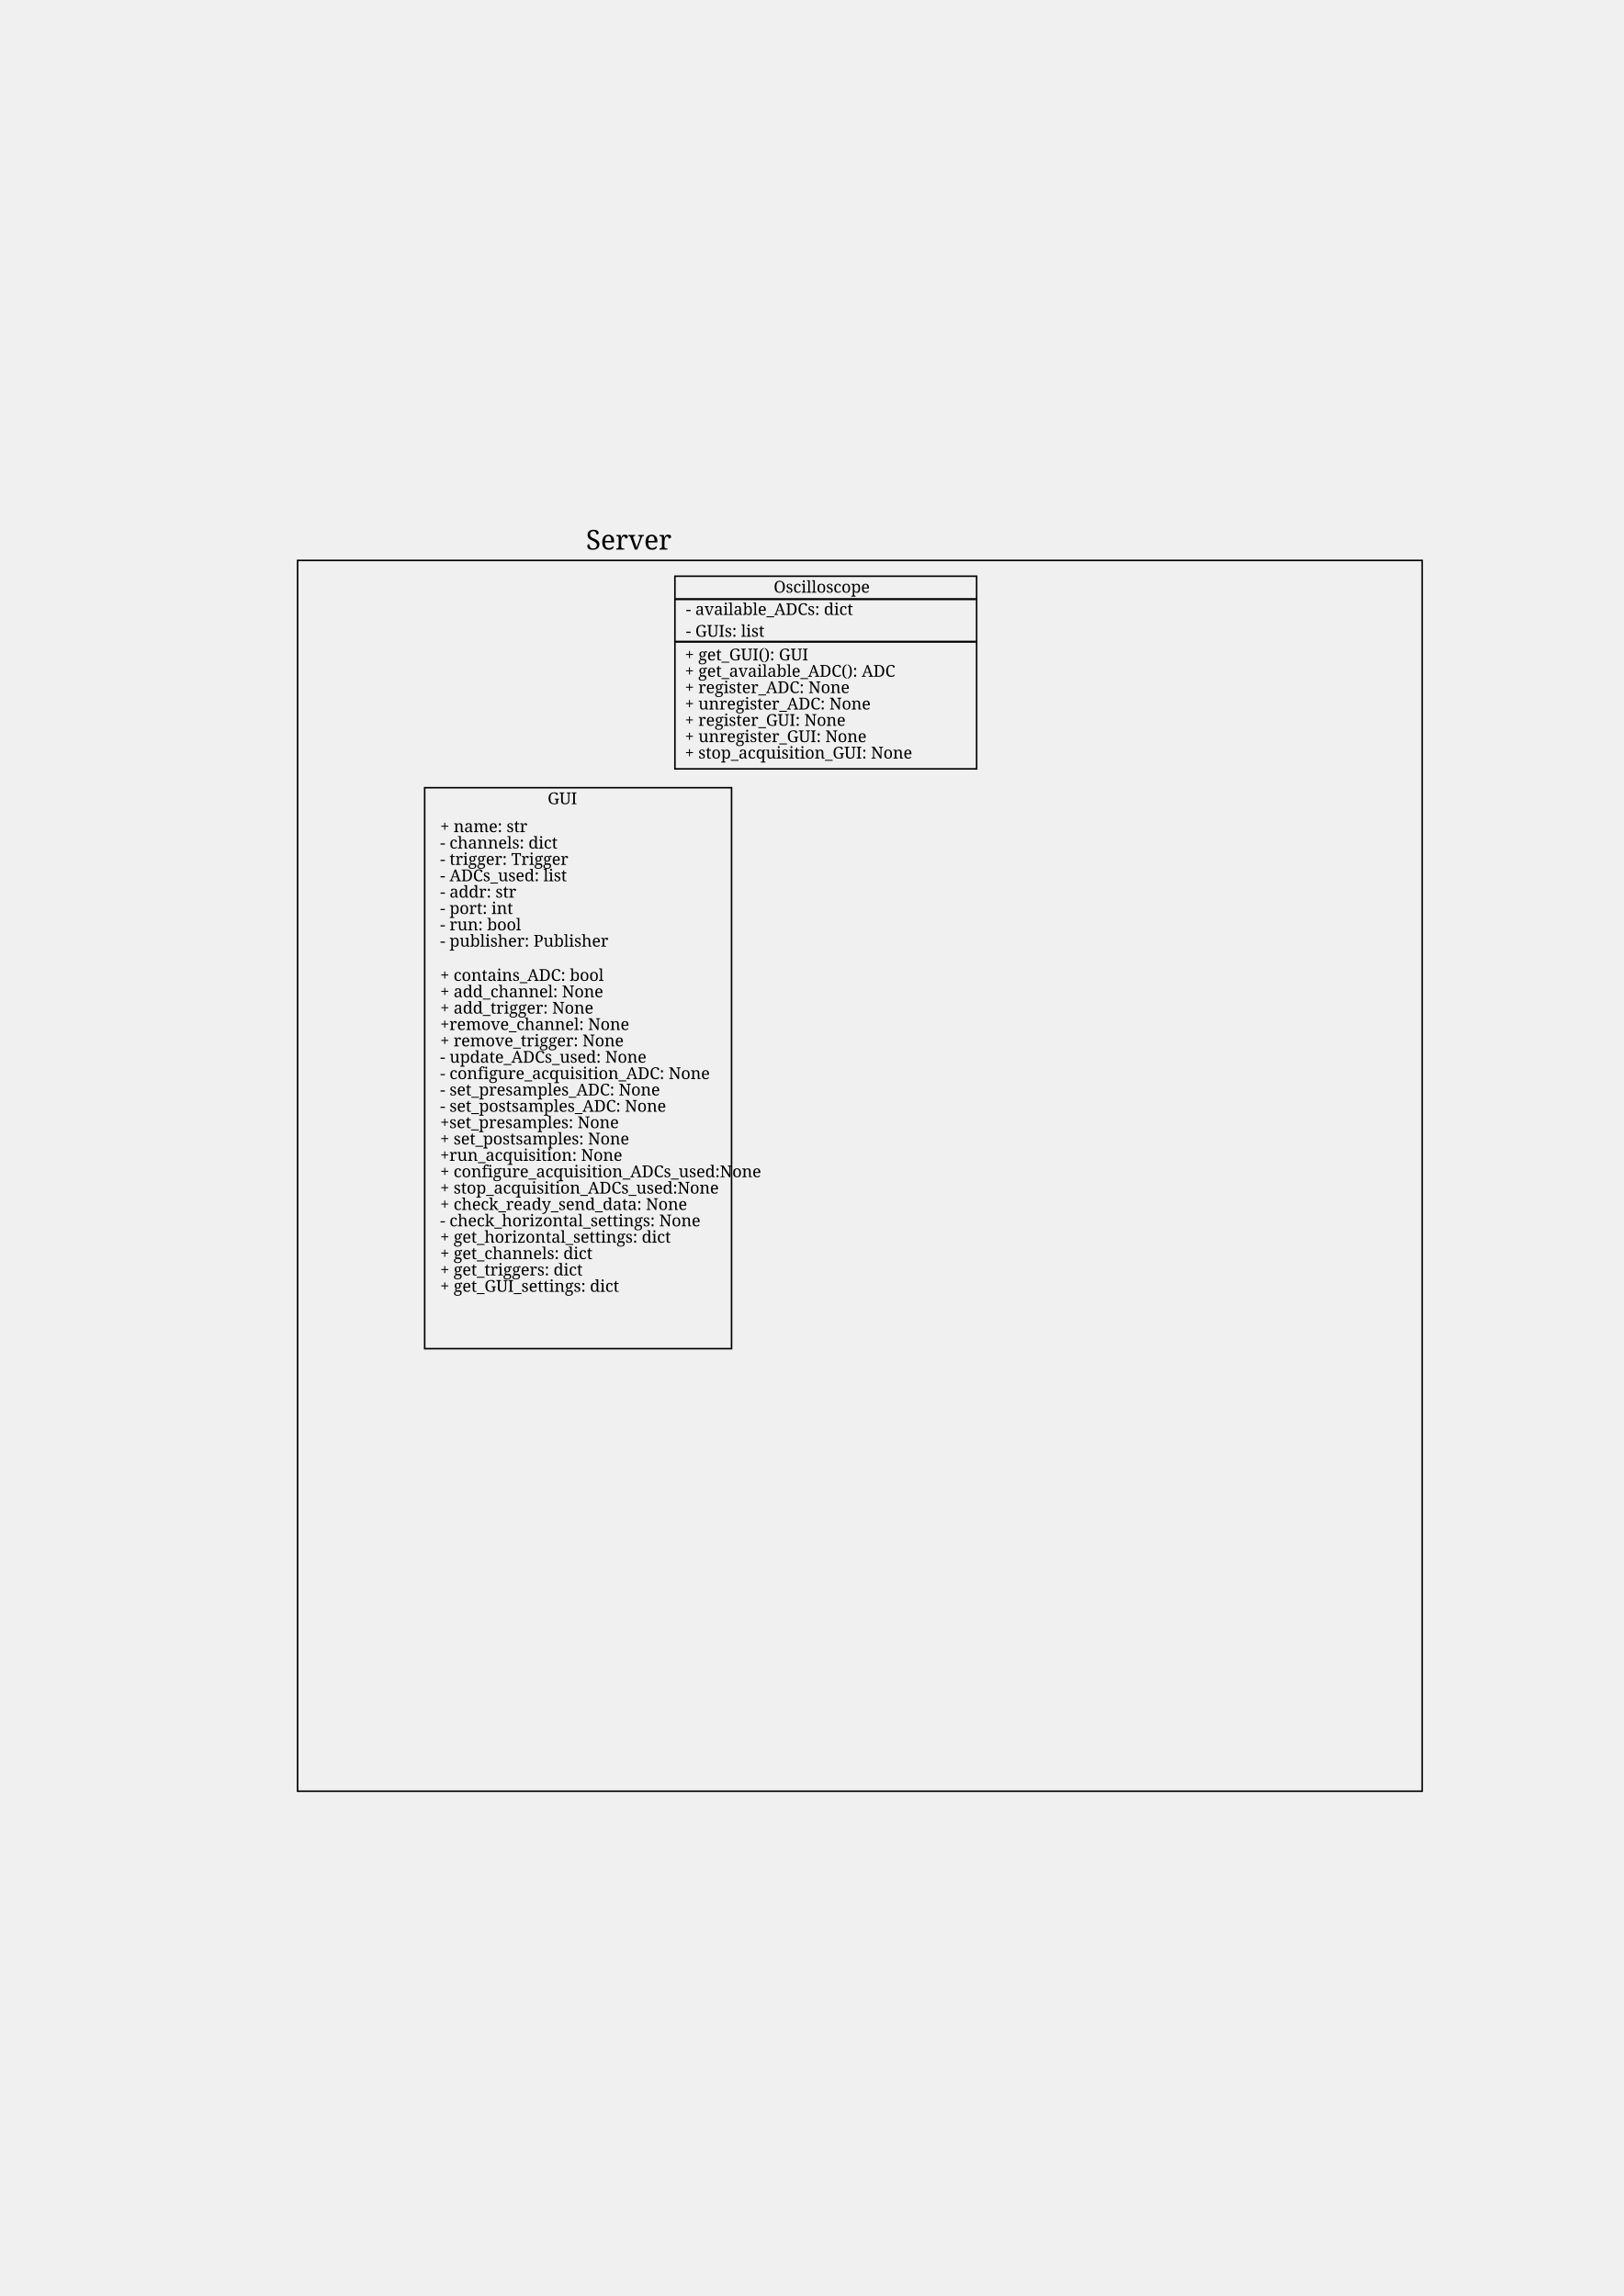
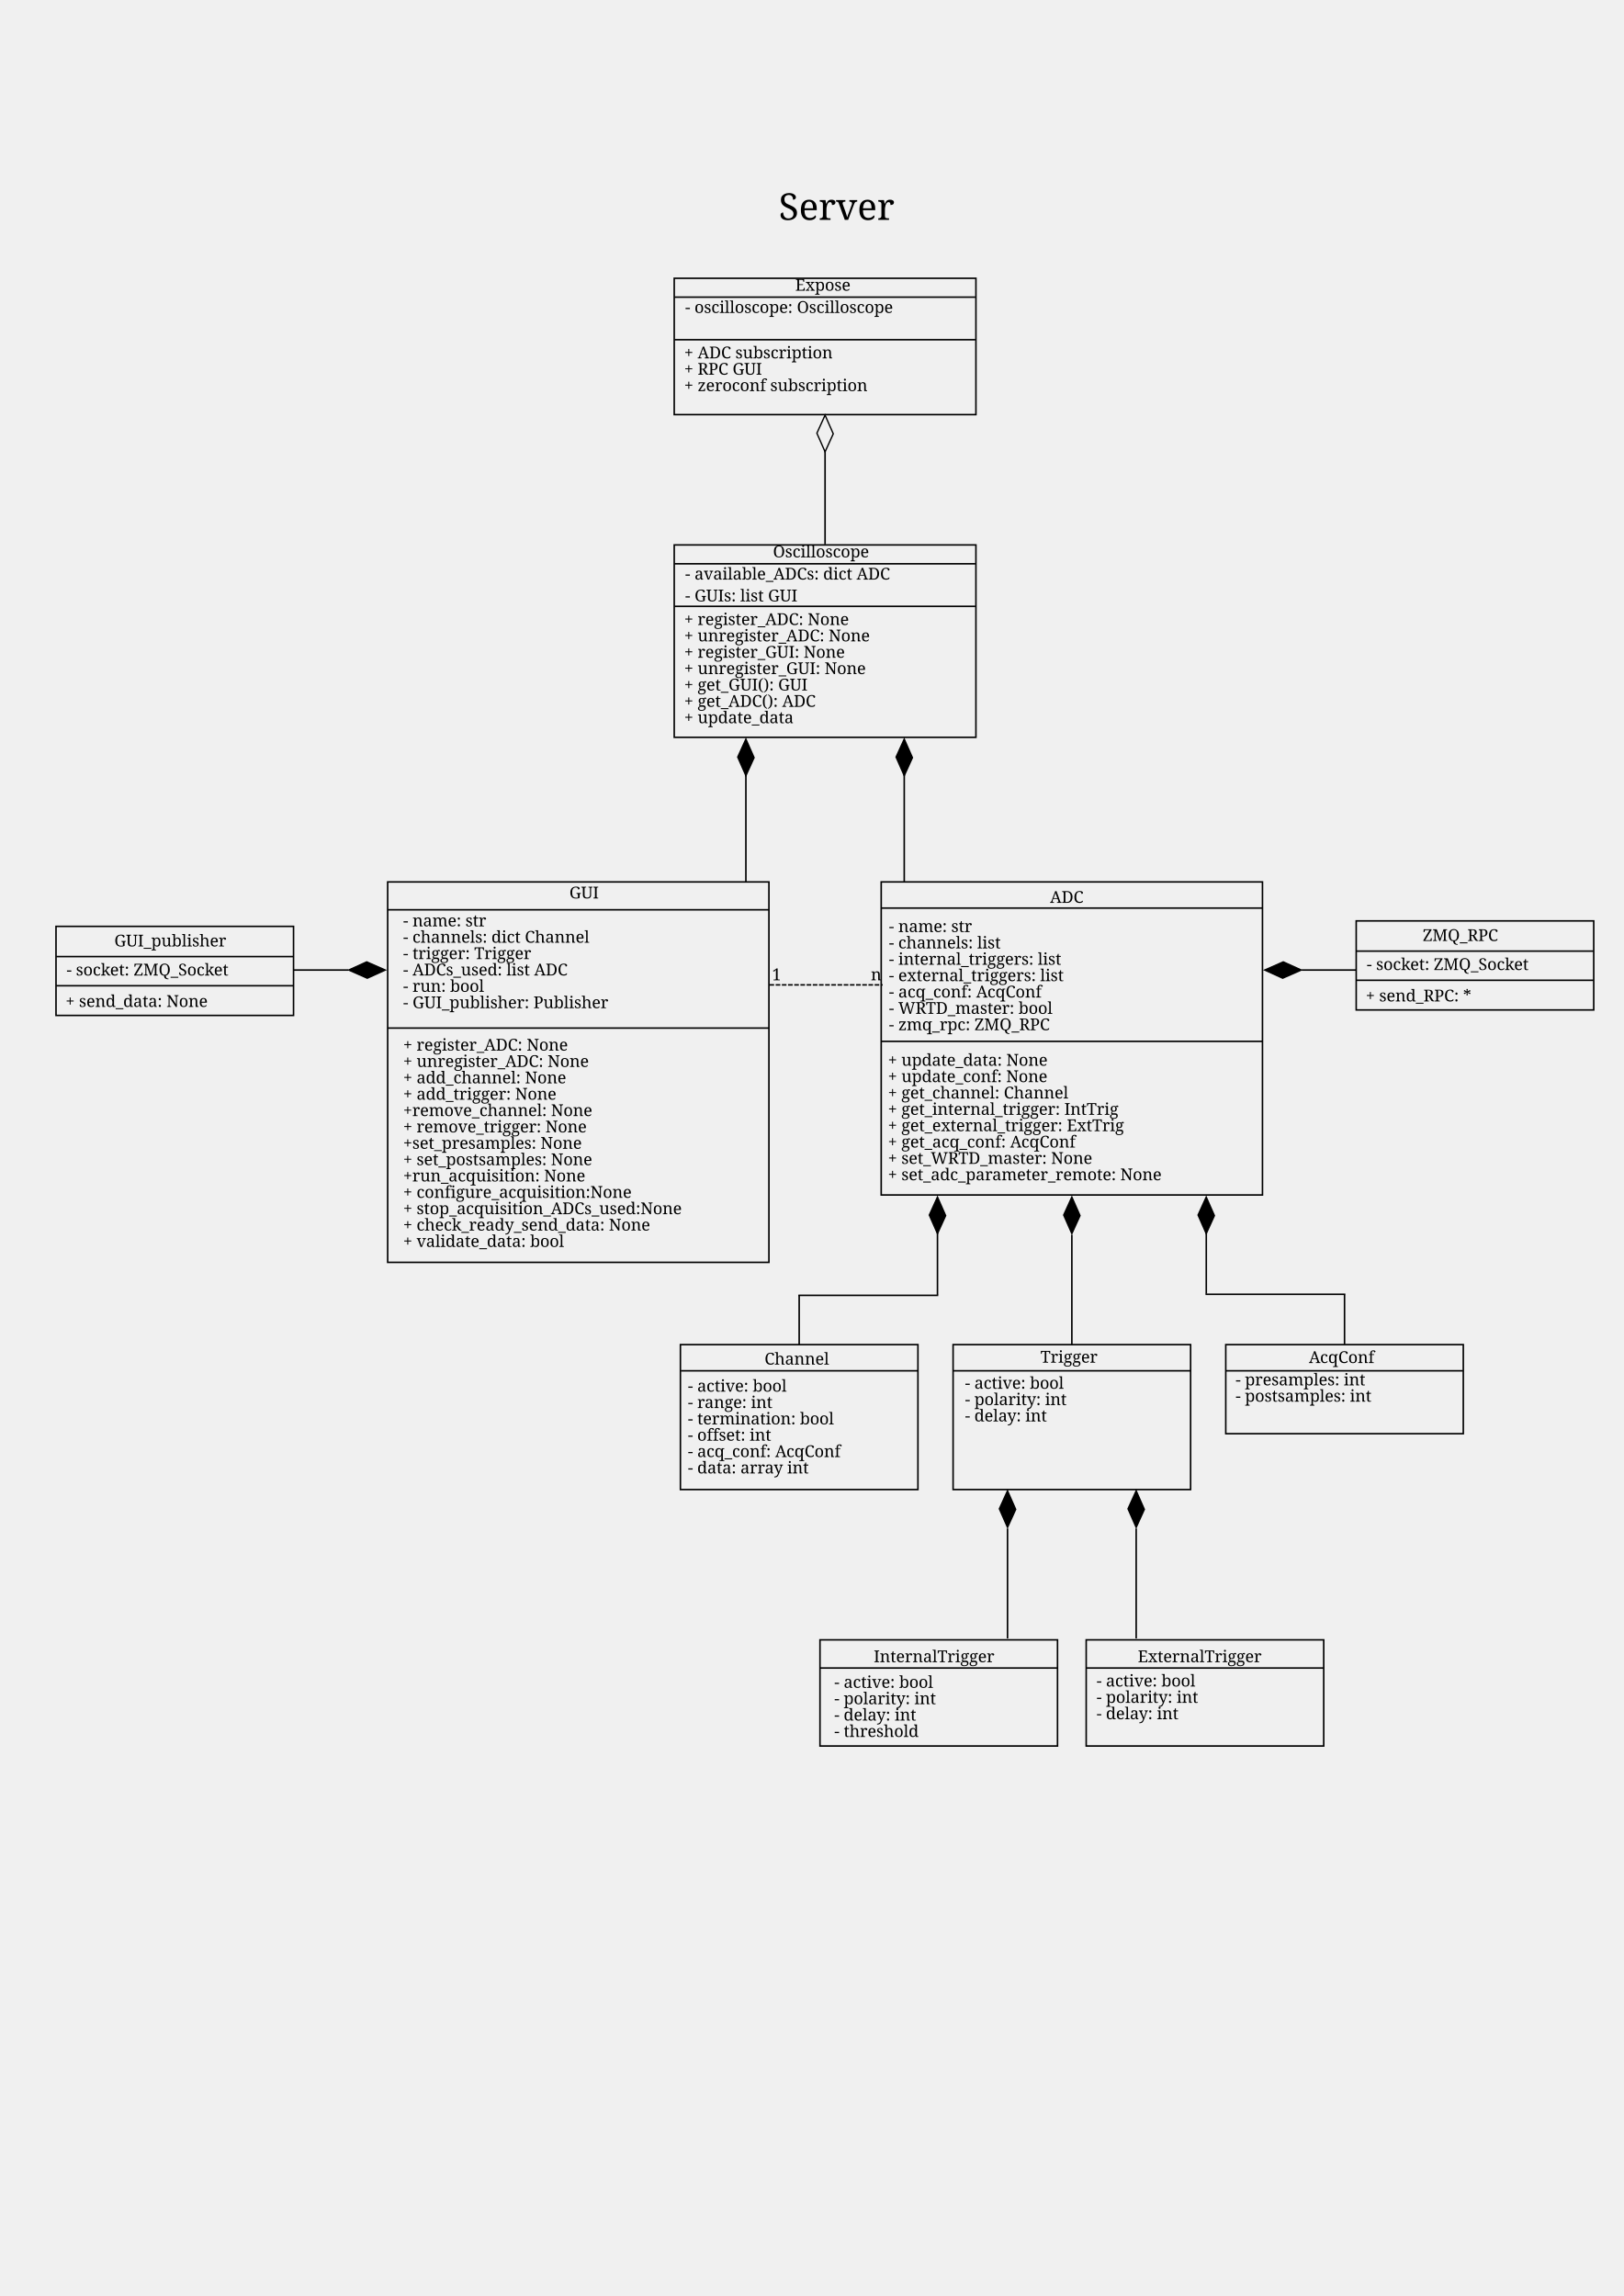
<svg xmlns="http://www.w3.org/2000/svg" width="210mm" height="297mm" viewBox="0 0 210 297" version="1.1" id="svg8">
  <defs id="defs2">
    <marker orient="auto" refY="0.0" refX="0.0" id="Arrow1Lend" style="overflow:visible;">
      <path id="path826" d="M 0.0,0.0 L 5.0,-5.0 L -12.5,0.0 L 5.0,5.0 L 0.0,0.0 z " style="fill-rule:evenodd;stroke:#000000;stroke-width:1pt;stroke-opacity:1;fill:#000000;fill-opacity:1" transform="scale(0.8) rotate(180) translate(12.5,0)" />
    </marker>
    <marker orient="auto" refY="0.0" refX="0.0" id="Arrow2Lend" style="overflow:visible;">
      <path id="path844" style="fill-rule:evenodd;stroke-width:0.625;stroke-linejoin:round;stroke:#000000;stroke-opacity:1;fill:#000000;fill-opacity:1" d="M 8.719,4.034 L -2.207,0.016 L 8.719,-4.002 C 6.973,-1.63 6.983,1.616 8.719,4.034 z " transform="scale(1.1) rotate(180) translate(1,0)" />
    </marker>
    <marker orient="auto" refY="0.0" refX="0.0" id="EmptyDiamondLstart" style="overflow:visible">
      <path id="path938" d="M 0,-7.071 L -7.071,0 L 0,7.071 L 7.071,0 L 0,-7.071 z " style="fill-rule:evenodd;fill:#ffffff;stroke:#000000;stroke-width:1pt;stroke-opacity:1" transform="scale(0.8) translate(7,0)" />
    </marker>
    <marker orient="auto" refY="0.0" refX="0.0" id="EmptyDiamondM" style="overflow:visible">
      <path id="path932" d="M 0,-7.071 L -7.071,0 L 0,7.071 L 7.071,0 L 0,-7.071 z " style="fill-rule:evenodd;fill:#ffffff;stroke:#000000;stroke-width:1pt;stroke-opacity:1" transform="scale(0.4)" />
    </marker>
  </defs>
  <g id="layer1">
-     <rect style="opacity:1;fill:none;fill-opacity:1;stroke:#000000;stroke-width:0.2;stroke-linecap:butt;stroke-linejoin:miter;stroke-miterlimit:4;stroke-dasharray:none;stroke-dashoffset:0;stroke-opacity:1" id="rect815" width="145.449" height="159.21" x="38.487" y="72.494" />
-     <text xml:space="preserve" style="font-style:normal;font-variant:normal;font-weight:normal;font-stretch:normal;font-size:3.528px;line-height:1;font-family:serif;-inkscape-font-specification:serif;letter-spacing:0px;word-spacing:0px;fill:#000000;fill-opacity:1;stroke:none;stroke-width:0.265" x="75.79" y="71.085" id="text819">
-       <tspan id="tspan817" x="75.79" y="71.085" style="font-size:3.528px;stroke-width:0.265">Server</tspan>
+     <text xml:space="preserve" style="font-style:normal;font-variant:normal;font-weight:normal;font-stretch:normal;font-size:4.773px;line-height:1;font-family:serif;-inkscape-font-specification:serif;letter-spacing:0px;word-spacing:0px;fill:#000000;fill-opacity:1;stroke:none;stroke-width:0.265" x="100.717" y="28.442" id="text819">
+       <tspan id="tspan817" x="100.717" y="28.442" style="font-size:4.773px;stroke-width:0.265">Server</tspan>
    </text>
    <text xml:space="preserve" style="font-style:normal;font-variant:normal;font-weight:normal;font-stretch:normal;font-size:2.117px;line-height:1;font-family:serif;-inkscape-font-specification:serif;letter-spacing:0px;word-spacing:0px;fill:#000000;fill-opacity:1;stroke:none;stroke-width:0.265;" x="74.501" y="86.458" id="text2317">
      <tspan id="tspan2315" x="74.501" y="88.603" style="stroke-width:0.265;font-size:2.117px;" />
    </text>
-     <g id="g2374" transform="translate(16.06399,-1.700893)">
-       <rect y="76.235" x="71.227" height="24.923" width="39.021" id="rect2301" style="opacity:1;fill:none;fill-opacity:1;stroke:#000000;stroke-width:0.2;stroke-linecap:butt;stroke-linejoin:miter;stroke-miterlimit:4;stroke-dasharray:none;stroke-dashoffset:0;stroke-opacity:1" />
-       <text id="text2307" y="78.368" x="83.995" style="font-style:normal;font-variant:normal;font-weight:normal;font-stretch:normal;font-size:2.117px;line-height:1;font-family:serif;-inkscape-font-specification:serif;letter-spacing:0px;word-spacing:0px;fill:#000000;fill-opacity:1;stroke:none;stroke-width:0.265" xml:space="preserve">
-         <tspan style="font-size:2.117px;stroke-width:0.265" y="78.368" x="83.995" id="tspan2305">Oscilloscope</tspan>
-       </text>
-       <text id="text2311" y="81.247" x="72.647" style="font-style:normal;font-variant:normal;font-weight:normal;font-stretch:normal;font-size:2.822px;line-height:1;font-family:serif;-inkscape-font-specification:serif;letter-spacing:0px;word-spacing:0px;fill:#000000;fill-opacity:1;stroke:none;stroke-width:0.265" xml:space="preserve">
-         <tspan style="font-size:2.117px;stroke-width:0.265" y="81.247" x="72.647" id="tspan2309">- available_ADCs: dict</tspan>
-         <tspan id="tspan2313" style="font-size:2.117px;stroke-width:0.265" y="84.069" x="72.647">- GUIs: list</tspan>
-       </text>
-       <text id="text2321" y="87.124" x="72.515" style="font-style:normal;font-variant:normal;font-weight:normal;font-stretch:normal;font-size:2.117px;line-height:1;font-family:serif;-inkscape-font-specification:serif;letter-spacing:0px;word-spacing:0px;fill:#000000;fill-opacity:1;stroke:none;stroke-width:0.265" xml:space="preserve">
-         <tspan style="stroke-width:0.265" y="87.124" x="72.515" id="tspan2319">+ get_GUI(): GUI</tspan>
-         <tspan id="tspan2323" style="stroke-width:0.265" y="89.241" x="72.515">+ get_available_ADC(): ADC</tspan>
-         <tspan id="tspan2325" style="stroke-width:0.265" y="91.357" x="72.515">+ register_ADC: None</tspan>
-         <tspan id="tspan2327" style="stroke-width:0.265" y="93.474" x="72.515">+ unregister_ADC: None</tspan>
-         <tspan id="tspan2329" style="stroke-width:0.265" y="95.591" x="72.515">+ register_GUI: None</tspan>
-         <tspan id="tspan2331" style="stroke-width:0.265" y="97.707" x="72.515">+ unregister_GUI: None</tspan>
-         <tspan id="tspan2335" style="stroke-width:0.265" y="99.824" x="72.515">+ stop_acquisition_GUI: None</tspan>
-         <tspan id="tspan2337" style="stroke-width:0.265" y="101.941" x="72.515" />
-         <tspan id="tspan2333" style="stroke-width:0.265" y="104.057" x="72.515" />
-       </text>
-       <path id="path2339" d="M 71.261,79.203 H 110.18" style="fill:none;stroke:#000000;stroke-width:0.265px;stroke-linecap:butt;stroke-linejoin:miter;stroke-opacity:1" />
-       <path id="path2339-3" d="M 71.261,84.71 H 110.18" style="fill:none;stroke:#000000;stroke-width:0.265px;stroke-linecap:butt;stroke-linejoin:miter;stroke-opacity:1" />
-     </g>
-     <rect style="opacity:1;fill:none;fill-opacity:1;stroke:#000000;stroke-width:0.2;stroke-linecap:butt;stroke-linejoin:miter;stroke-miterlimit:4;stroke-dasharray:none;stroke-dashoffset:0;stroke-opacity:1" id="rect2376" width="39.69" height="72.564" x="54.924" y="101.893" />
-     <text xml:space="preserve" style="font-style:normal;font-variant:normal;font-weight:normal;font-stretch:normal;font-size:2.117px;line-height:1;font-family:serif;-inkscape-font-specification:serif;letter-spacing:0px;word-spacing:0px;fill:#000000;fill-opacity:1;stroke:none;stroke-width:0.265" x="70.826" y="104.026" id="text2380">
-       <tspan id="tspan2378" x="70.826" y="104.026" style="stroke-width:0.265">GUI</tspan>
-     </text>
-     <text xml:space="preserve" style="font-style:normal;font-variant:normal;font-weight:normal;font-stretch:normal;font-size:2.117px;line-height:1;font-family:serif;-inkscape-font-specification:serif;letter-spacing:0px;word-spacing:0px;fill:#000000;fill-opacity:1;stroke:none;stroke-width:0.265" x="56.928" y="107.64" id="text2384">
-       <tspan id="tspan2382" x="56.928" y="107.64" style="stroke-width:0.265">+ name: str</tspan>
-       <tspan x="56.928" y="109.756" style="stroke-width:0.265" id="tspan2386">- channels: dict</tspan>
-       <tspan x="56.928" y="111.873" style="stroke-width:0.265" id="tspan2388">- trigger: Trigger</tspan>
-       <tspan x="56.928" y="113.99" style="stroke-width:0.265" id="tspan2392">- ADCs_used: list</tspan>
-       <tspan x="56.928" y="116.106" style="stroke-width:0.265" id="tspan2390">- addr: str</tspan>
-       <tspan x="56.928" y="118.223" style="stroke-width:0.265" id="tspan2394">- port: int</tspan>
-       <tspan x="56.928" y="120.34" style="stroke-width:0.265" id="tspan2396">- run: bool</tspan>
-       <tspan x="56.928" y="122.456" style="stroke-width:0.265" id="tspan2398">- publisher: Publisher</tspan>
-     </text>
-     <text xml:space="preserve" style="font-style:normal;font-variant:normal;font-weight:normal;font-stretch:normal;font-size:2.117px;line-height:1;font-family:serif;-inkscape-font-specification:serif;letter-spacing:0px;word-spacing:0px;fill:#000000;fill-opacity:1;stroke:none;stroke-width:0.265" x="56.928" y="126.883" id="text2402">
-       <tspan id="tspan2400" x="56.928" y="126.883" style="stroke-width:0.265">+ contains_ADC: bool</tspan>
-       <tspan x="56.928" y="129" style="stroke-width:0.265" id="tspan2404">+ add_channel: None</tspan>
-       <tspan x="56.928" y="131.116" style="stroke-width:0.265" id="tspan2406">+ add_trigger: None</tspan>
-       <tspan x="56.928" y="133.233" style="stroke-width:0.265" id="tspan2408">+remove_channel: None</tspan>
-       <tspan x="56.928" y="135.35" style="stroke-width:0.265" id="tspan2412">+ remove_trigger: None</tspan>
-       <tspan x="56.928" y="137.466" style="stroke-width:0.265" id="tspan2414">- update_ADCs_used: None</tspan>
-       <tspan x="56.928" y="139.583" style="stroke-width:0.265" id="tspan2416">- configure_acquisition_ADC: None</tspan>
-       <tspan x="56.928" y="141.7" style="stroke-width:0.265" id="tspan2420">- set_presamples_ADC: None</tspan>
-       <tspan x="56.928" y="143.816" style="stroke-width:0.265" id="tspan2422">- set_postsamples_ADC: None</tspan>
-       <tspan x="56.928" y="145.933" style="stroke-width:0.265" id="tspan2424">+set_presamples: None</tspan>
-       <tspan x="56.928" y="148.05" style="stroke-width:0.265" id="tspan2428">+ set_postsamples: None</tspan>
-       <tspan x="56.928" y="150.166" style="stroke-width:0.265" id="tspan2430">+run_acquisition: None</tspan>
-       <tspan x="56.928" y="152.283" style="stroke-width:0.265" id="tspan2434">+ configure_acquisition_ADCs_used:None</tspan>
-       <tspan x="56.928" y="154.4" style="stroke-width:0.265" id="tspan2438">+ stop_acquisition_ADCs_used:None</tspan>
-       <tspan x="56.928" y="156.516" style="stroke-width:0.265" id="tspan2440">+ check_ready_send_data: None</tspan>
-       <tspan x="56.928" y="158.633" style="stroke-width:0.265" id="tspan2426">- check_horizontal_settings: None</tspan>
-       <tspan x="56.928" y="160.75" style="stroke-width:0.265" id="tspan2448">+ get_horizontal_settings: dict</tspan>
-       <tspan x="56.928" y="162.866" style="stroke-width:0.265" id="tspan2450">+ get_channels: dict</tspan>
-       <tspan x="56.928" y="164.983" style="stroke-width:0.265" id="tspan2452">+ get_triggers: dict</tspan>
-       <tspan x="56.928" y="167.1" style="stroke-width:0.265" id="tspan2454">+ get_GUI_settings: dict</tspan>
-       <tspan x="56.928" y="169.216" style="stroke-width:0.265" id="tspan2418" />
-       <tspan x="56.928" y="171.333" style="stroke-width:0.265" id="tspan2410" />
-     </text>
+     <g id="g1926" transform="translate(0,3.175)">
+       <rect y="67.315" x="87.2" height="24.885" width="39.021" id="rect2301" style="opacity:1;fill:none;fill-opacity:1;stroke:#000000;stroke-width:0.2;stroke-linecap:butt;stroke-linejoin:miter;stroke-miterlimit:4;stroke-dasharray:none;stroke-dashoffset:0;stroke-opacity:1" />
+       <text id="text2307" y="68.919" x="99.967" style="font-style:normal;font-variant:normal;font-weight:normal;font-stretch:normal;font-size:2.117px;line-height:1;font-family:serif;-inkscape-font-specification:serif;letter-spacing:0px;word-spacing:0px;fill:#000000;fill-opacity:1;stroke:none;stroke-width:0.265" xml:space="preserve">
+         <tspan style="font-size:2.117px;stroke-width:0.265" y="68.919" x="99.967" id="tspan2305">Oscilloscope</tspan>
+       </text>
+       <text id="text2311" y="71.797" x="88.619" style="font-style:normal;font-variant:normal;font-weight:normal;font-stretch:normal;font-size:2.822px;line-height:1;font-family:serif;-inkscape-font-specification:serif;letter-spacing:0px;word-spacing:0px;fill:#000000;fill-opacity:1;stroke:none;stroke-width:0.265" xml:space="preserve">
+         <tspan style="font-size:2.117px;stroke-width:0.265" y="71.797" x="88.619" id="tspan2309">- available_ADCs: dict ADC</tspan>
+         <tspan id="tspan2313" style="font-size:2.117px;stroke-width:0.265" y="74.619" x="88.619">- GUIs: list GUI</tspan>
+       </text>
+       <text id="text2321" y="77.675" x="88.488" style="font-style:normal;font-variant:normal;font-weight:normal;font-stretch:normal;font-size:2.117px;line-height:1;font-family:serif;-inkscape-font-specification:serif;letter-spacing:0px;word-spacing:0px;fill:#000000;fill-opacity:1;stroke:none;stroke-width:0.265" xml:space="preserve">
+         <tspan style="stroke-width:0.265" y="77.675" x="88.488" id="tspan2319">+ register_ADC: None</tspan>
+         <tspan style="stroke-width:0.265" y="79.791" x="88.488" id="tspan912">+ unregister_ADC: None</tspan>
+         <tspan style="stroke-width:0.265" y="81.908" x="88.488" id="tspan908">+ register_GUI: None</tspan>
+         <tspan style="stroke-width:0.265" y="84.025" x="88.488" id="tspan925">+ unregister_GUI: None</tspan>
+         <tspan style="stroke-width:0.265" y="86.141" x="88.488" id="tspan929">+ get_GUI(): GUI</tspan>
+         <tspan style="stroke-width:0.265" y="88.258" x="88.488" id="tspan940">+ get_ADC(): ADC</tspan>
+         <tspan style="stroke-width:0.265" y="90.375" x="88.488" id="tspan941">+ update_data</tspan>
+         <tspan id="tspan2337" style="stroke-width:0.265" y="92.491" x="88.488" />
+         <tspan id="tspan2333" style="stroke-width:0.265" y="94.608" x="88.488" />
+       </text>
+       <path id="path2339" d="M 87.233,69.754 H 126.152" style="fill:none;stroke:#000000;stroke-width:0.2;stroke-linecap:butt;stroke-linejoin:miter;stroke-miterlimit:4;stroke-dasharray:none;stroke-opacity:1" />
+       <path id="path2339-3" d="M 87.233,75.26 H 126.152" style="fill:none;stroke:#000000;stroke-width:0.2;stroke-linecap:butt;stroke-linejoin:miter;stroke-miterlimit:4;stroke-dasharray:none;stroke-opacity:1" />
+     </g>
+     <text xml:space="preserve" style="font-style:normal;font-variant:normal;font-weight:normal;font-stretch:normal;font-size:2.117px;line-height:1;font-family:serif;-inkscape-font-specification:serif;letter-spacing:0px;word-spacing:0px;fill:#000000;fill-opacity:1;stroke:none;stroke-width:0.265" x="134.169" y="110.179" id="text1017">
+       <tspan id="tspan1015" x="134.169" y="111.787" style="stroke-width:0.265" />
+     </text>
+     <g id="g1417" transform="translate(-1.201931,12.96458)">
+       <rect y="23.033" x="88.402" height="17.633" width="39.021" id="rect2301-6" style="opacity:1;fill:none;fill-opacity:1;stroke:#000000;stroke-width:0.2;stroke-linecap:butt;stroke-linejoin:miter;stroke-miterlimit:4;stroke-dasharray:none;stroke-dashoffset:0;stroke-opacity:1" />
+       <text id="text2307-7" y="24.637" x="104.051" style="font-style:normal;font-variant:normal;font-weight:normal;font-stretch:normal;font-size:2.117px;line-height:1;font-family:serif;-inkscape-font-specification:serif;letter-spacing:0px;word-spacing:0px;fill:#000000;fill-opacity:1;stroke:none;stroke-width:0.265" xml:space="preserve">
+         <tspan style="font-size:2.117px;stroke-width:0.265" y="24.637" x="104.051" id="tspan2305-5">Expose</tspan>
+       </text>
+       <text id="text2311-3" y="27.515" x="89.821" style="font-style:normal;font-variant:normal;font-weight:normal;font-stretch:normal;font-size:2.822px;line-height:1;font-family:serif;-inkscape-font-specification:serif;letter-spacing:0px;word-spacing:0px;fill:#000000;fill-opacity:1;stroke:none;stroke-width:0.265" xml:space="preserve">
+         <tspan id="tspan2313-6" style="font-size:2.117px;stroke-width:0.265" y="27.515" x="89.821">- oscilloscope: Oscilloscope</tspan>
+       </text>
+       <text id="text2321-2" y="33.393" x="89.69" style="font-style:normal;font-variant:normal;font-weight:normal;font-stretch:normal;font-size:2.117px;line-height:1;font-family:serif;-inkscape-font-specification:serif;letter-spacing:0px;word-spacing:0px;fill:#000000;fill-opacity:1;stroke:none;stroke-width:0.265" xml:space="preserve">
+         <tspan style="stroke-width:0.265" y="33.393" x="89.69" id="tspan2319-9">+ ADC subscription</tspan>
+         <tspan style="stroke-width:0.265" y="35.509" x="89.69" id="tspan912-1">+ RPC GUI</tspan>
+         <tspan id="tspan2337-6" style="stroke-width:0.265" y="37.626" x="89.69">+ zeroconf subscription</tspan>
+         <tspan id="tspan2333-1" style="stroke-width:0.265" y="39.743" x="89.69" />
+       </text>
+       <path id="path2339-8" d="M 88.435,25.472 H 127.354" style="fill:none;stroke:#000000;stroke-width:0.2;stroke-linecap:butt;stroke-linejoin:miter;stroke-miterlimit:4;stroke-dasharray:none;stroke-opacity:1" />
+       <path id="path2339-3-7" d="M 88.435,30.978 H 127.354" style="fill:none;stroke:#000000;stroke-width:0.2;stroke-linecap:butt;stroke-linejoin:miter;stroke-miterlimit:4;stroke-dasharray:none;stroke-opacity:1" />
+     </g>
+     <g id="g1902" transform="translate(-4.701673,-10.58333)">
+       <path id="path2339-3-6-6" d="M 54.824,128.269 H 104.166" style="fill:none;stroke:#000000;stroke-width:0.2;stroke-linecap:butt;stroke-linejoin:miter;stroke-miterlimit:4;stroke-dasharray:none;stroke-opacity:1" />
+       <path id="path2339-3-6-6-9" d="M 54.824,143.569 H 104.166" style="fill:none;stroke:#000000;stroke-width:0.2;stroke-linecap:butt;stroke-linejoin:miter;stroke-miterlimit:4;stroke-dasharray:none;stroke-opacity:1" />
+       <g transform="translate(-0.08432853,-0.2448807)" id="g1649">
+         <rect style="opacity:1;fill:none;fill-opacity:1;stroke:#000000;stroke-width:0.2;stroke-linecap:butt;stroke-linejoin:miter;stroke-miterlimit:4;stroke-dasharray:none;stroke-dashoffset:0;stroke-opacity:1" id="rect2376" width="49.311" height="49.208" x="54.924" y="124.912" />
+         <text xml:space="preserve" style="font-style:normal;font-variant:normal;font-weight:normal;font-stretch:normal;font-size:2.117px;line-height:1;font-family:serif;-inkscape-font-specification:serif;letter-spacing:0px;word-spacing:0px;fill:#000000;fill-opacity:1;stroke:none;stroke-width:0.265" x="78.424" y="127.044" id="text2380">
+           <tspan id="tspan2378" x="78.424" y="127.044" style="stroke-width:0.265">GUI</tspan>
+         </text>
+         <text xml:space="preserve" style="font-style:normal;font-variant:normal;font-weight:normal;font-stretch:normal;font-size:2.117px;line-height:1;font-family:serif;-inkscape-font-specification:serif;letter-spacing:0px;word-spacing:0px;fill:#000000;fill-opacity:1;stroke:none;stroke-width:0.265" x="56.928" y="130.658" id="text2384">
+           <tspan id="tspan2382" x="56.928" y="130.658" style="stroke-width:0.265">- name: str</tspan>
+           <tspan x="56.928" y="132.775" style="stroke-width:0.265" id="tspan2386">- channels: dict Channel</tspan>
+           <tspan x="56.928" y="134.891" style="stroke-width:0.265" id="tspan2388">- trigger: Trigger</tspan>
+           <tspan x="56.928" y="137.008" style="stroke-width:0.265" id="tspan2392">- ADCs_used: list ADC</tspan>
+           <tspan x="56.928" y="139.125" style="stroke-width:0.265" id="tspan2396">- run: bool</tspan>
+           <tspan x="56.928" y="141.241" style="stroke-width:0.265" id="tspan944">- GUI_publisher: Publisher</tspan>
+         </text>
+         <text xml:space="preserve" style="font-style:normal;font-variant:normal;font-weight:normal;font-stretch:normal;font-size:2.117px;line-height:1;font-family:serif;-inkscape-font-specification:serif;letter-spacing:0px;word-spacing:0px;fill:#000000;fill-opacity:1;stroke:none;stroke-width:0.265" x="56.928" y="146.727" id="text2402">
+           <tspan id="tspan2400" x="56.928" y="146.727" style="stroke-width:0.265">+ register_ADC: None</tspan>
+           <tspan x="56.928" y="148.844" style="stroke-width:0.265" id="tspan946">+ unregister_ADC: None</tspan>
+           <tspan x="56.928" y="150.96" style="stroke-width:0.265" id="tspan2404">+ add_channel: None</tspan>
+           <tspan x="56.928" y="153.077" style="stroke-width:0.265" id="tspan2406">+ add_trigger: None</tspan>
+           <tspan x="56.928" y="155.194" style="stroke-width:0.265" id="tspan2408">+remove_channel: None</tspan>
+           <tspan x="56.928" y="157.31" style="stroke-width:0.265" id="tspan2412">+ remove_trigger: None</tspan>
+           <tspan x="56.928" y="159.427" style="stroke-width:0.265" id="tspan2424">+set_presamples: None</tspan>
+           <tspan x="56.928" y="161.544" style="stroke-width:0.265" id="tspan2428">+ set_postsamples: None</tspan>
+           <tspan x="56.928" y="163.66" style="stroke-width:0.265" id="tspan2430">+run_acquisition: None</tspan>
+           <tspan x="56.928" y="165.777" style="stroke-width:0.265" id="tspan2434">+ configure_acquisition:None</tspan>
+           <tspan x="56.928" y="167.894" style="stroke-width:0.265" id="tspan2438">+ stop_acquisition_ADCs_used:None</tspan>
+           <tspan x="56.928" y="170.01" style="stroke-width:0.265" id="tspan2440">+ check_ready_send_data: None</tspan>
+           <tspan x="56.928" y="172.127" style="stroke-width:0.265" id="tspan2418">+ validate_data: bool</tspan>
+           <tspan x="56.928" y="174.244" style="stroke-width:0.265" id="tspan2410" />
+         </text>
+       </g>
+     </g>
+     <path style="fill:none;stroke:#000000;stroke-width:0.2;stroke-linecap:butt;stroke-linejoin:miter;stroke-miterlimit:4;stroke-dasharray:none;stroke-opacity:1" d="m 113.956,117.464 h 49.343" id="path2339-3-6" />
+     <path style="fill:none;stroke:#000000;stroke-width:0.2;stroke-linecap:butt;stroke-linejoin:miter;stroke-miterlimit:4;stroke-dasharray:none;stroke-opacity:1" d="m 113.956,134.705 h 49.343" id="path2339-3-6-5" />
+     <path style="fill:none;stroke:#000000;stroke-width:0.2;stroke-linecap:butt;stroke-linejoin:miter;stroke-miterlimit:4;stroke-dasharray:none;stroke-opacity:1" d="M 88.055,177.32 H 118.72" id="path2339-3-6-5-4" />
+     <path style="fill:none;stroke:#000000;stroke-width:0.2;stroke-linecap:butt;stroke-linejoin:miter;stroke-miterlimit:4;stroke-dasharray:none;stroke-opacity:1" d="m 123.295,177.32 h 30.665" id="path2339-3-6-5-4-4" />
+     <path style="fill:none;stroke:#000000;stroke-width:0.2;stroke-linecap:butt;stroke-linejoin:miter;stroke-miterlimit:4;stroke-dasharray:none;stroke-opacity:1" d="m 158.562,177.32 h 30.665" id="path2339-3-6-5-4-3" />
+     <rect style="opacity:1;fill:none;fill-opacity:1;stroke:#000000;stroke-width:0.2;stroke-linecap:butt;stroke-linejoin:miter;stroke-miterlimit:4;stroke-dasharray:none;stroke-dashoffset:0;stroke-opacity:1" id="rect2376-3" width="49.311" height="40.493" x="113.971" y="114.083" />
+     <text xml:space="preserve" style="font-style:normal;font-variant:normal;font-weight:normal;font-stretch:normal;font-size:2.117px;line-height:1;font-family:serif;-inkscape-font-specification:serif;letter-spacing:0px;word-spacing:0px;fill:#000000;fill-opacity:1;stroke:none;stroke-width:0.265" x="135.801" y="116.792" id="text2380-6">
+       <tspan id="tspan2378-7" x="135.801" y="116.792" style="stroke-width:0.265">ADC</tspan>
+     </text>
+     <text xml:space="preserve" style="font-style:normal;font-variant:normal;font-weight:normal;font-stretch:normal;font-size:2.117px;line-height:1;font-family:serif;-inkscape-font-specification:serif;letter-spacing:0px;word-spacing:0px;fill:#000000;fill-opacity:1;stroke:none;stroke-width:0.265" x="114.974" y="120.565" id="text1041">
+       <tspan x="114.974" y="120.565" style="stroke-width:0.265" id="tspan1043">- name: str  </tspan>
+       <tspan x="114.974" y="122.681" style="stroke-width:0.265" id="tspan1047">- channels: list</tspan>
+       <tspan x="114.974" y="124.798" style="stroke-width:0.265" id="tspan1049">- internal_triggers: list</tspan>
+       <tspan x="114.974" y="126.915" style="stroke-width:0.265" id="tspan1051">- external_triggers: list</tspan>
+       <tspan x="114.974" y="129.031" style="stroke-width:0.265" id="tspan1053">- acq_conf: AcqConf</tspan>
+       <tspan x="114.974" y="131.148" style="stroke-width:0.265" id="tspan1055">- WRTD_master: bool</tspan>
+       <tspan x="114.974" y="133.265" style="stroke-width:0.265" id="tspan1059">- zmq_rpc: ZMQ_RPC</tspan>
+     </text>
+     <text xml:space="preserve" style="font-style:normal;font-variant:normal;font-weight:normal;font-stretch:normal;font-size:2.117px;line-height:1;font-family:serif;-inkscape-font-specification:serif;letter-spacing:0px;word-spacing:0px;fill:#000000;fill-opacity:1;stroke:none;stroke-width:0.265" x="114.842" y="137.858" id="text1089">
+       <tspan id="tspan1087" x="114.842" y="137.858" style="stroke-width:0.265">+ update_data: None</tspan>
+       <tspan x="114.842" y="139.974" style="stroke-width:0.265" id="tspan1091">+ update_conf: None</tspan>
+       <tspan x="114.842" y="142.091" style="stroke-width:0.265" id="tspan1093">+ get_channel: Channel</tspan>
+       <tspan x="114.842" y="144.208" style="stroke-width:0.265" id="tspan1095">+ get_internal_trigger: IntTrig</tspan>
+       <tspan x="114.842" y="146.324" style="stroke-width:0.265" id="tspan1097">+ get_external_trigger: ExtTrig</tspan>
+       <tspan x="114.842" y="148.441" style="stroke-width:0.265" id="tspan1099">+ get_acq_conf: AcqConf</tspan>
+       <tspan x="114.842" y="150.558" style="stroke-width:0.265" id="tspan1101">+ set_WRTD_master: None</tspan>
+       <tspan x="114.842" y="152.674" style="stroke-width:0.265" id="tspan1103">+ set_adc_parameter_remote: None</tspan>
+     </text>
+     <text xml:space="preserve" style="font-style:normal;font-variant:normal;font-weight:normal;font-stretch:normal;font-size:2.117px;line-height:1;font-family:serif;-inkscape-font-specification:serif;letter-spacing:0px;word-spacing:0px;fill:#000000;fill-opacity:1;stroke:none;stroke-width:0.265" x="88.973" y="180.013" id="text1041-0">
+       <tspan x="88.973" y="180.013" style="stroke-width:0.265" id="tspan1043-7">- active: bool</tspan>
+       <tspan x="88.973" y="182.13" style="stroke-width:0.265" id="tspan1047-8">- range: int</tspan>
+       <tspan x="88.973" y="184.247" style="stroke-width:0.265" id="tspan1049-6">- termination: bool</tspan>
+       <tspan x="88.973" y="186.363" style="stroke-width:0.265" id="tspan1051-8">- offset: int</tspan>
+       <tspan x="88.973" y="188.48" style="stroke-width:0.265" id="tspan1053-8">- acq_conf: AcqConf</tspan>
+       <tspan x="88.973" y="190.597" style="stroke-width:0.265" id="tspan1059-3">- data: array int</tspan>
+     </text>
+     <text xml:space="preserve" style="font-style:normal;font-variant:normal;font-weight:normal;font-stretch:normal;font-size:2.117px;line-height:1;font-family:serif;-inkscape-font-specification:serif;letter-spacing:0px;word-spacing:0px;fill:#000000;fill-opacity:1;stroke:none;stroke-width:0.265" x="124.813" y="179.638" id="text1041-0-1">
+       <tspan x="124.813" y="179.638" style="stroke-width:0.265" id="tspan1043-7-4">- active: bool</tspan>
+       <tspan x="124.813" y="181.755" style="stroke-width:0.265" id="tspan1047-8-9">- polarity: int</tspan>
+       <tspan x="124.813" y="183.871" style="stroke-width:0.265" id="tspan1059-3-8">- delay: int</tspan>
+     </text>
+     <path style="fill:none;stroke:#000000;stroke-width:0.2;stroke-linecap:butt;stroke-linejoin:miter;stroke-miterlimit:4;stroke-dasharray:none;stroke-opacity:1" d="m 106.08,215.767 h 30.665" id="path2339-3-6-5-4-4-9" />
+     <path style="fill:none;stroke:#000000;stroke-width:0.2;stroke-linecap:butt;stroke-linejoin:miter;stroke-miterlimit:4;stroke-dasharray:none;stroke-opacity:1" d="m 140.51,215.767 h 30.665" id="path2339-3-6-5-4-4-9-2" />
+     <text xml:space="preserve" style="font-style:normal;font-variant:normal;font-weight:normal;font-stretch:normal;font-size:2.117px;line-height:1;font-family:serif;-inkscape-font-specification:serif;letter-spacing:0px;word-spacing:0px;fill:#000000;fill-opacity:1;stroke:none;stroke-width:0.265" x="107.912" y="218.331" id="text1041-0-1-6">
+       <tspan x="107.912" y="218.331" style="stroke-width:0.265" id="tspan1043-7-4-6">- active: bool</tspan>
+       <tspan x="107.912" y="220.448" style="stroke-width:0.265" id="tspan1047-8-9-4">- polarity: int</tspan>
+       <tspan x="107.912" y="222.564" style="stroke-width:0.265" id="tspan1059-3-8-9">- delay: int</tspan>
+       <tspan id="tspan2802" x="107.912" y="224.681" style="stroke-width:0.265">- threshold</tspan>
+     </text>
+     <text xml:space="preserve" style="font-style:normal;font-variant:normal;font-weight:normal;font-stretch:normal;font-size:2.117px;line-height:1;font-family:serif;-inkscape-font-specification:serif;letter-spacing:0px;word-spacing:0px;fill:#000000;fill-opacity:1;stroke:none;stroke-width:0.265" x="141.827" y="218.154" id="text1041-0-1-5">
+       <tspan x="141.827" y="218.154" style="stroke-width:0.265" id="tspan1043-7-4-0">- active: bool</tspan>
+       <tspan x="141.827" y="220.271" style="stroke-width:0.265" id="tspan1047-8-9-48">- polarity: int</tspan>
+       <tspan x="141.827" y="222.387" style="stroke-width:0.265" id="tspan1059-3-8-7">- delay: int</tspan>
+     </text>
+     <text xml:space="preserve" style="font-style:normal;font-variant:normal;font-weight:normal;font-stretch:normal;font-size:2.117px;line-height:1;font-family:serif;-inkscape-font-specification:serif;letter-spacing:0px;word-spacing:0px;fill:#000000;fill-opacity:1;stroke:none;stroke-width:0.265" x="159.807" y="179.2" id="text1041-0-1-1">
+       <tspan x="159.807" y="179.2" style="stroke-width:0.265" id="tspan1043-7-4-7">- presamples: int</tspan>
+       <tspan x="159.807" y="181.316" style="stroke-width:0.265" id="tspan1059-3-8-72">- postsamples: int</tspan>
+     </text>
+     <path style="fill:none;stroke:#000000;stroke-width:0.2;stroke-linecap:butt;stroke-linejoin:miter;stroke-miterlimit:4;stroke-dasharray:none;stroke-opacity:1" d="m 175.431,123.031 h 30.665" id="path2339-3-6-5-4-3-2" />
+     <path style="fill:none;stroke:#000000;stroke-width:0.2;stroke-linecap:butt;stroke-linejoin:miter;stroke-miterlimit:4;stroke-dasharray:none;stroke-opacity:1" d="m 175.431,126.803 h 30.665" id="path2339-3-6-5-4-3-2-6" />
+     <text id="text2862" y="125.48" x="176.771" style="font-style:normal;font-variant:normal;font-weight:normal;font-stretch:normal;font-size:2.117px;line-height:1;font-family:serif;-inkscape-font-specification:serif;letter-spacing:0px;word-spacing:0px;fill:#000000;fill-opacity:1;stroke:none;stroke-width:0.265" xml:space="preserve">
+       <tspan style="stroke-width:0.265" y="125.48" x="176.771" id="tspan2860">- socket: ZMQ_Socket</tspan>
+     </text>
+     <text id="text2862-1" y="129.542" x="176.64" style="font-style:normal;font-variant:normal;font-weight:normal;font-stretch:normal;font-size:2.117px;line-height:1;font-family:serif;-inkscape-font-specification:serif;letter-spacing:0px;word-spacing:0px;fill:#000000;fill-opacity:1;stroke:none;stroke-width:0.265" xml:space="preserve">
+       <tspan style="stroke-width:0.265" y="129.542" x="176.64" id="tspan2860-0">+ send_RPC: *</tspan>
+     </text>
+     <path style="fill:none;stroke:#000000;stroke-width:0.2;stroke-linecap:butt;stroke-linejoin:miter;stroke-miterlimit:4;stroke-dasharray:none;stroke-opacity:1" d="M 7.271,123.739 H 37.936" id="path2339-3-6-5-4-3-2-61" />
+     <path style="fill:none;stroke:#000000;stroke-width:0.2;stroke-linecap:butt;stroke-linejoin:miter;stroke-miterlimit:4;stroke-dasharray:none;stroke-opacity:1" d="M 7.271,127.511 H 37.936" id="path2339-3-6-5-4-3-2-6-5" />
+     <text id="text2862-9" y="126.188" x="8.612" style="font-style:normal;font-variant:normal;font-weight:normal;font-stretch:normal;font-size:2.117px;line-height:1;font-family:serif;-inkscape-font-specification:serif;letter-spacing:0px;word-spacing:0px;fill:#000000;fill-opacity:1;stroke:none;stroke-width:0.265" xml:space="preserve">
+       <tspan style="stroke-width:0.265" y="126.188" x="8.612" id="tspan2860-4">- socket: ZMQ_Socket</tspan>
+     </text>
+     <text id="text2862-1-9" y="130.25" x="8.481" style="font-style:normal;font-variant:normal;font-weight:normal;font-stretch:normal;font-size:2.117px;line-height:1;font-family:serif;-inkscape-font-specification:serif;letter-spacing:0px;word-spacing:0px;fill:#000000;fill-opacity:1;stroke:none;stroke-width:0.265" xml:space="preserve">
+       <tspan style="stroke-width:0.265" y="130.25" x="8.481" id="tspan2860-0-0">+ send_data: None</tspan>
+     </text>
+     <rect style="opacity:1;fill:none;fill-opacity:1;stroke:#000000;stroke-width:0.2;stroke-linecap:butt;stroke-linejoin:miter;stroke-miterlimit:4;stroke-dasharray:none;stroke-dashoffset:0;stroke-opacity:1" id="rect1186-91" width="30.72" height="11.52" x="7.244" y="119.831" ry="0" />
+     <text id="text2380-6-2-77" y="122.432" x="14.785" style="font-style:normal;font-variant:normal;font-weight:normal;font-stretch:normal;font-size:2.117px;line-height:1;font-family:serif;-inkscape-font-specification:serif;letter-spacing:0px;word-spacing:0px;fill:#000000;fill-opacity:1;stroke:none;stroke-width:0.265" xml:space="preserve">
+       <tspan style="stroke-width:0.265" y="122.432" x="14.785" id="tspan2378-7-8-1">GUI_publisher</tspan>
+     </text>
+     <path id="path1110-2" d="m 99.52,127.4 h 14.635" style="fill:none;stroke:#000000;stroke-width:0.2;stroke-linecap:butt;stroke-linejoin:miter;stroke-miterlimit:4;stroke-dasharray:0.6, 0.2;stroke-dashoffset:0;stroke-opacity:1" />
+     <rect transform="matrix(0.4132519,-0.9106167,0.4026557,0.9153515,0,0)" y="160.235" x="99.531" height="2.631" width="2.563" id="rect1133" style="opacity:1;fill:none;fill-opacity:1;stroke:#000000;stroke-width:0.232;stroke-linecap:butt;stroke-linejoin:miter;stroke-miterlimit:4;stroke-dasharray:none;stroke-dashoffset:0;stroke-opacity:1" />
+     <path id="path1110-3" d="M 106.71,70.415 V 58.255" style="fill:none;stroke:#000000;stroke-width:0.2;stroke-linecap:butt;stroke-linejoin:miter;stroke-miterlimit:4;stroke-dasharray:none;stroke-opacity:1" />
+     <rect transform="matrix(0.4132519,-0.9106167,0.4026557,0.9153515,0,0)" y="170.959" x="64.303" height="2.631" width="2.563" id="rect1133-7" style="opacity:1;fill:#000000;fill-opacity:1;stroke:#000000;stroke-width:0.232;stroke-linecap:butt;stroke-linejoin:miter;stroke-miterlimit:4;stroke-dasharray:none;stroke-dashoffset:0;stroke-opacity:1" />
+     <rect transform="matrix(0.4132519,-0.9106167,0.4026557,0.9153515,0,0)" y="195.994" x="89.468" height="2.631" width="2.563" id="rect1133-7-9" style="opacity:1;fill:#000000;fill-opacity:1;stroke:#000000;stroke-width:0.232;stroke-linecap:butt;stroke-linejoin:miter;stroke-miterlimit:4;stroke-dasharray:none;stroke-dashoffset:0;stroke-opacity:1" />
+     <path id="path1110-3-5-2" d="M 116.95,114.04 V 100.2" style="fill:none;stroke:#000000;stroke-width:0.2;stroke-linecap:butt;stroke-linejoin:miter;stroke-miterlimit:4;stroke-dasharray:none;stroke-opacity:1" />
+     <rect ry="0" y="119.123" x="175.403" height="11.52" width="30.72" id="rect1186" style="opacity:1;fill:none;fill-opacity:1;stroke:#000000;stroke-width:0.2;stroke-linecap:butt;stroke-linejoin:miter;stroke-miterlimit:4;stroke-dasharray:none;stroke-dashoffset:0;stroke-opacity:1" />
+     <text id="text1249" y="220.2" x="171.52" style="font-style:normal;font-variant:normal;font-weight:normal;font-stretch:normal;font-size:2.117px;line-height:1;font-family:serif;-inkscape-font-specification:serif;letter-spacing:0px;word-spacing:0px;fill:#000000;fill-opacity:1;stroke:none;stroke-width:0.265" xml:space="preserve">
+       <tspan style="stroke-width:0.265" y="221.808" x="171.52" id="tspan1247" />
+     </text>
+     <rect ry="0" y="212.124" x="106.052" height="13.732" width="30.72" id="rect1186-6-7" style="opacity:1;fill:none;fill-opacity:1;stroke:#000000;stroke-width:0.2;stroke-linecap:butt;stroke-linejoin:miter;stroke-miterlimit:4;stroke-dasharray:none;stroke-dashoffset:0;stroke-opacity:1" />
+     <text id="text2380-6-2-1-8" y="215.013" x="113.003" style="font-style:normal;font-variant:normal;font-weight:normal;font-stretch:normal;font-size:2.117px;line-height:1;font-family:serif;-inkscape-font-specification:serif;letter-spacing:0px;word-spacing:0px;fill:#000000;fill-opacity:1;stroke:none;stroke-width:0.265" xml:space="preserve">
+       <tspan style="stroke-width:0.265" y="215.013" x="113.003" id="tspan2378-7-8-2-4">InternalTrigger</tspan>
+     </text>
+     <rect ry="0" y="212.124" x="140.482" height="13.732" width="30.72" id="rect1186-6-5" style="opacity:1;fill:none;fill-opacity:1;stroke:#000000;stroke-width:0.2;stroke-linecap:butt;stroke-linejoin:miter;stroke-miterlimit:4;stroke-dasharray:none;stroke-dashoffset:0;stroke-opacity:1" />
+     <text id="text2380-6-2-1-0" y="215.013" x="147.162" style="font-style:normal;font-variant:normal;font-weight:normal;font-stretch:normal;font-size:2.117px;line-height:1;font-family:serif;-inkscape-font-specification:serif;letter-spacing:0px;word-spacing:0px;fill:#000000;fill-opacity:1;stroke:none;stroke-width:0.265" xml:space="preserve">
+       <tspan style="stroke-width:0.265" y="215.013" x="147.162" id="tspan2378-7-8-2-3">ExternalTrigger</tspan>
+     </text>
+     <rect transform="matrix(-0.9106167,-0.4132519,0.9153515,-0.4026557,0,0)" y="-62.652" x="-245.158" height="2.631" width="2.563" id="rect1133-6" style="opacity:1;fill:#000000;fill-opacity:1;stroke:#000000;stroke-width:0.232;stroke-linecap:butt;stroke-linejoin:miter;stroke-miterlimit:4;stroke-dasharray:none;stroke-dashoffset:0;stroke-opacity:1" />
+     <path id="path1110-3-1" d="m 175.403,125.48 h -7.04" style="fill:none;stroke:#000000;stroke-width:0.2;stroke-linecap:butt;stroke-linejoin:miter;stroke-miterlimit:4;stroke-dasharray:none;stroke-opacity:1" />
+     <text xml:space="preserve" style="font-style:normal;font-variant:normal;font-weight:normal;font-stretch:normal;font-size:2.117px;line-height:1;font-family:serif;-inkscape-font-specification:serif;letter-spacing:0px;word-spacing:0px;fill:#000000;fill-opacity:1;stroke:none;stroke-width:0.265" x="184.005" y="121.724" id="text2380-6-2">
+       <tspan id="tspan2378-7-8" x="184.005" y="121.724" style="stroke-width:0.265">ZMQ_RPC</tspan>
+     </text>
+     <rect ry="0" y="173.934" x="88" height="18.746" width="30.72" id="rect1186-9" style="opacity:1;fill:none;fill-opacity:1;stroke:#000000;stroke-width:0.2;stroke-linecap:butt;stroke-linejoin:miter;stroke-miterlimit:4;stroke-dasharray:none;stroke-dashoffset:0;stroke-opacity:1" />
+     <text id="text2380-6-2-7" y="176.514" x="98.88" style="font-style:normal;font-variant:normal;font-weight:normal;font-stretch:normal;font-size:2.117px;line-height:1;font-family:serif;-inkscape-font-specification:serif;letter-spacing:0px;word-spacing:0px;fill:#000000;fill-opacity:1;stroke:none;stroke-width:0.265" xml:space="preserve">
+       <tspan style="stroke-width:0.265" y="176.514" x="98.88" id="tspan2378-7-8-3">Channel</tspan>
+     </text>
+     <path id="path1110-3-5-6" d="M 103.36,173.934 V 167.534" style="fill:none;stroke:#000000;stroke-width:0.2;stroke-linecap:butt;stroke-linejoin:miter;stroke-miterlimit:4;stroke-dasharray:none;stroke-opacity:1" />
+     <rect ry="0" y="173.934" x="123.267" height="18.746" width="30.72" id="rect1186-6" style="opacity:1;fill:none;fill-opacity:1;stroke:#000000;stroke-width:0.2;stroke-linecap:butt;stroke-linejoin:miter;stroke-miterlimit:4;stroke-dasharray:none;stroke-dashoffset:0;stroke-opacity:1" />
+     <text id="text2380-6-2-1" y="176.269" x="134.576" style="font-style:normal;font-variant:normal;font-weight:normal;font-stretch:normal;font-size:2.117px;line-height:1;font-family:serif;-inkscape-font-specification:serif;letter-spacing:0px;word-spacing:0px;fill:#000000;fill-opacity:1;stroke:none;stroke-width:0.265" xml:space="preserve">
+       <tspan style="stroke-width:0.265" y="176.269" x="134.576" id="tspan2378-7-8-2">Trigger</tspan>
+     </text>
+     <path id="path1110-3-5-6-5" d="M 138.627,173.941 V 159.72" style="fill:none;stroke:#000000;stroke-width:0.2;stroke-linecap:butt;stroke-linejoin:miter;stroke-miterlimit:4;stroke-dasharray:none;stroke-opacity:1" />
+     <rect ry="0" y="173.934" x="158.534" height="11.52" width="30.72" id="rect1186-93" style="opacity:1;fill:none;fill-opacity:1;stroke:#000000;stroke-width:0.2;stroke-linecap:butt;stroke-linejoin:miter;stroke-miterlimit:4;stroke-dasharray:none;stroke-dashoffset:0;stroke-opacity:1" />
+     <text id="text2380-6-2-19" y="176.309" x="169.28" style="font-style:normal;font-variant:normal;font-weight:normal;font-stretch:normal;font-size:2.117px;line-height:1;font-family:serif;-inkscape-font-specification:serif;letter-spacing:0px;word-spacing:0px;fill:#000000;fill-opacity:1;stroke:none;stroke-width:0.265" xml:space="preserve">
+       <tspan style="stroke-width:0.265" y="176.309" x="169.28" id="tspan2378-7-8-4">AcqConf</tspan>
+     </text>
+     <rect transform="matrix(0.4132519,-0.9106167,0.4026557,0.9153515,0,0)" y="234.111" x="62.728" height="2.631" width="2.563" id="rect1133-7-0" style="opacity:1;fill:#000000;fill-opacity:1;stroke:#000000;stroke-width:0.232;stroke-linecap:butt;stroke-linejoin:miter;stroke-miterlimit:4;stroke-dasharray:none;stroke-dashoffset:0;stroke-opacity:1" />
+     <rect transform="matrix(0.4132519,-0.9106167,0.4026557,0.9153515,0,0)" y="255.355" x="84.083" height="2.631" width="2.563" id="rect1133-7-0-5" style="opacity:1;fill:#000000;fill-opacity:1;stroke:#000000;stroke-width:0.232;stroke-linecap:butt;stroke-linejoin:miter;stroke-miterlimit:4;stroke-dasharray:none;stroke-dashoffset:0;stroke-opacity:1" />
+     <rect transform="matrix(0.4132519,-0.9106167,0.4026557,0.9153515,0,0)" y="276.6" x="105.438" height="2.631" width="2.563" id="rect1133-7-0-4" style="opacity:1;fill:#000000;fill-opacity:1;stroke:#000000;stroke-width:0.232;stroke-linecap:butt;stroke-linejoin:miter;stroke-miterlimit:4;stroke-dasharray:none;stroke-dashoffset:0;stroke-opacity:1" />
+     <path id="path1110-3-5-6-7" d="M 173.894,173.891 V 167.491" style="fill:none;stroke:#000000;stroke-width:0.2;stroke-linecap:butt;stroke-linejoin:miter;stroke-miterlimit:4;stroke-dasharray:none;stroke-opacity:1" />
+     <path style="fill:none;stroke:#000000;stroke-width:0.2;stroke-linecap:butt;stroke-linejoin:miter;stroke-miterlimit:4;stroke-dasharray:none;stroke-opacity:1" d="m 103.26,167.56 h 18.09" id="path2513" />
+     <path id="path1110-3-5-6-3" d="m 121.248,167.5 v -8.1" style="fill:none;stroke:#000000;stroke-width:0.2;stroke-linecap:butt;stroke-linejoin:miter;stroke-miterlimit:4;stroke-dasharray:none;stroke-opacity:1" />
+     <g id="g2553" transform="translate(35.22427,0.2634164)">
+       <path id="path2513-7" d="M 138.777,167.16 H 120.687" style="fill:none;stroke:#000000;stroke-width:0.2;stroke-linecap:butt;stroke-linejoin:miter;stroke-miterlimit:4;stroke-dasharray:none;stroke-opacity:1" />
+       <path style="fill:none;stroke:#000000;stroke-width:0.2;stroke-linecap:butt;stroke-linejoin:miter;stroke-miterlimit:4;stroke-dasharray:none;stroke-opacity:1" d="m 120.789,167.1 v -8.1" id="path1110-3-5-6-3-4" />
+     </g>
+     <g id="g2595" transform="translate(-1.920001,8.559886)">
+       <path style="fill:none;stroke:#000000;stroke-width:0.2;stroke-linecap:butt;stroke-linejoin:miter;stroke-miterlimit:4;stroke-dasharray:none;stroke-opacity:1" d="M 132.227,203.381 V 189.16" id="path1110-3-5-6-5-5" />
+       <rect style="opacity:1;fill:#000000;fill-opacity:1;stroke:#000000;stroke-width:0.232;stroke-linecap:butt;stroke-linejoin:miter;stroke-miterlimit:4;stroke-dasharray:none;stroke-dashoffset:0;stroke-opacity:1" id="rect1133-7-0-5-2" width="2.563" height="2.631" x="60.306" y="263.864" transform="matrix(0.4132519,-0.9106167,0.4026557,0.9153515,0,0)" />
+     </g>
+     <g id="g2591" transform="translate(-1.920001,11.11988)">
+       <path style="fill:none;stroke:#000000;stroke-width:0.2;stroke-linecap:butt;stroke-linejoin:miter;stroke-miterlimit:4;stroke-dasharray:none;stroke-opacity:1" d="M 148.867,200.821 V 186.6" id="path1110-3-5-6-5-54" />
+       <rect style="opacity:1;fill:#000000;fill-opacity:1;stroke:#000000;stroke-width:0.232;stroke-linecap:butt;stroke-linejoin:miter;stroke-miterlimit:4;stroke-dasharray:none;stroke-dashoffset:0;stroke-opacity:1" id="rect1133-7-0-5-7" width="2.563" height="2.631" x="82.136" y="282.784" transform="matrix(0.4132519,-0.9106167,0.4026557,0.9153515,0,0)" />
+     </g>
+     <text xml:space="preserve" style="font-style:normal;font-variant:normal;font-weight:normal;font-stretch:normal;font-size:2.117px;line-height:1;font-family:serif;-inkscape-font-specification:serif;letter-spacing:0px;word-spacing:0px;fill:#000000;fill-opacity:1;stroke:none;stroke-width:0.265" x="99.84" y="126.803" id="text2923">
+       <tspan id="tspan2921" x="99.84" y="126.803" style="stroke-width:0.265">1</tspan>
+     </text>
+     <text xml:space="preserve" style="font-style:normal;font-variant:normal;font-weight:normal;font-stretch:normal;font-size:2.117px;line-height:1;font-family:serif;-inkscape-font-specification:serif;letter-spacing:0px;word-spacing:0px;fill:#000000;fill-opacity:1;stroke:none;stroke-width:0.265" x="112.64" y="126.803" id="text2927">
+       <tspan id="tspan2925" x="112.64" y="126.803" style="stroke-width:0.265">n</tspan>
+     </text>
+     <rect transform="matrix(0.9106167,-0.4132519,-0.9153515,-0.4026557,0,0)" y="-181.035" x="-129.811" height="2.631" width="2.563" id="rect1133-6-1" style="opacity:1;fill:#000000;fill-opacity:1;stroke:#000000;stroke-width:0.232;stroke-linecap:butt;stroke-linejoin:miter;stroke-miterlimit:4;stroke-dasharray:none;stroke-dashoffset:0;stroke-opacity:1" />
+     <path id="path1110-3-1-5" d="m 37.997,125.48 h 7.04" style="fill:none;stroke:#000000;stroke-width:0.2;stroke-linecap:butt;stroke-linejoin:miter;stroke-miterlimit:4;stroke-dasharray:none;stroke-opacity:1" />
+     <path id="path1110-3-5-2-9" d="M 96.47,114.04 V 100.2" style="fill:none;stroke:#000000;stroke-width:0.2;stroke-linecap:butt;stroke-linejoin:miter;stroke-miterlimit:4;stroke-dasharray:none;stroke-opacity:1" />
  </g>
</svg>
